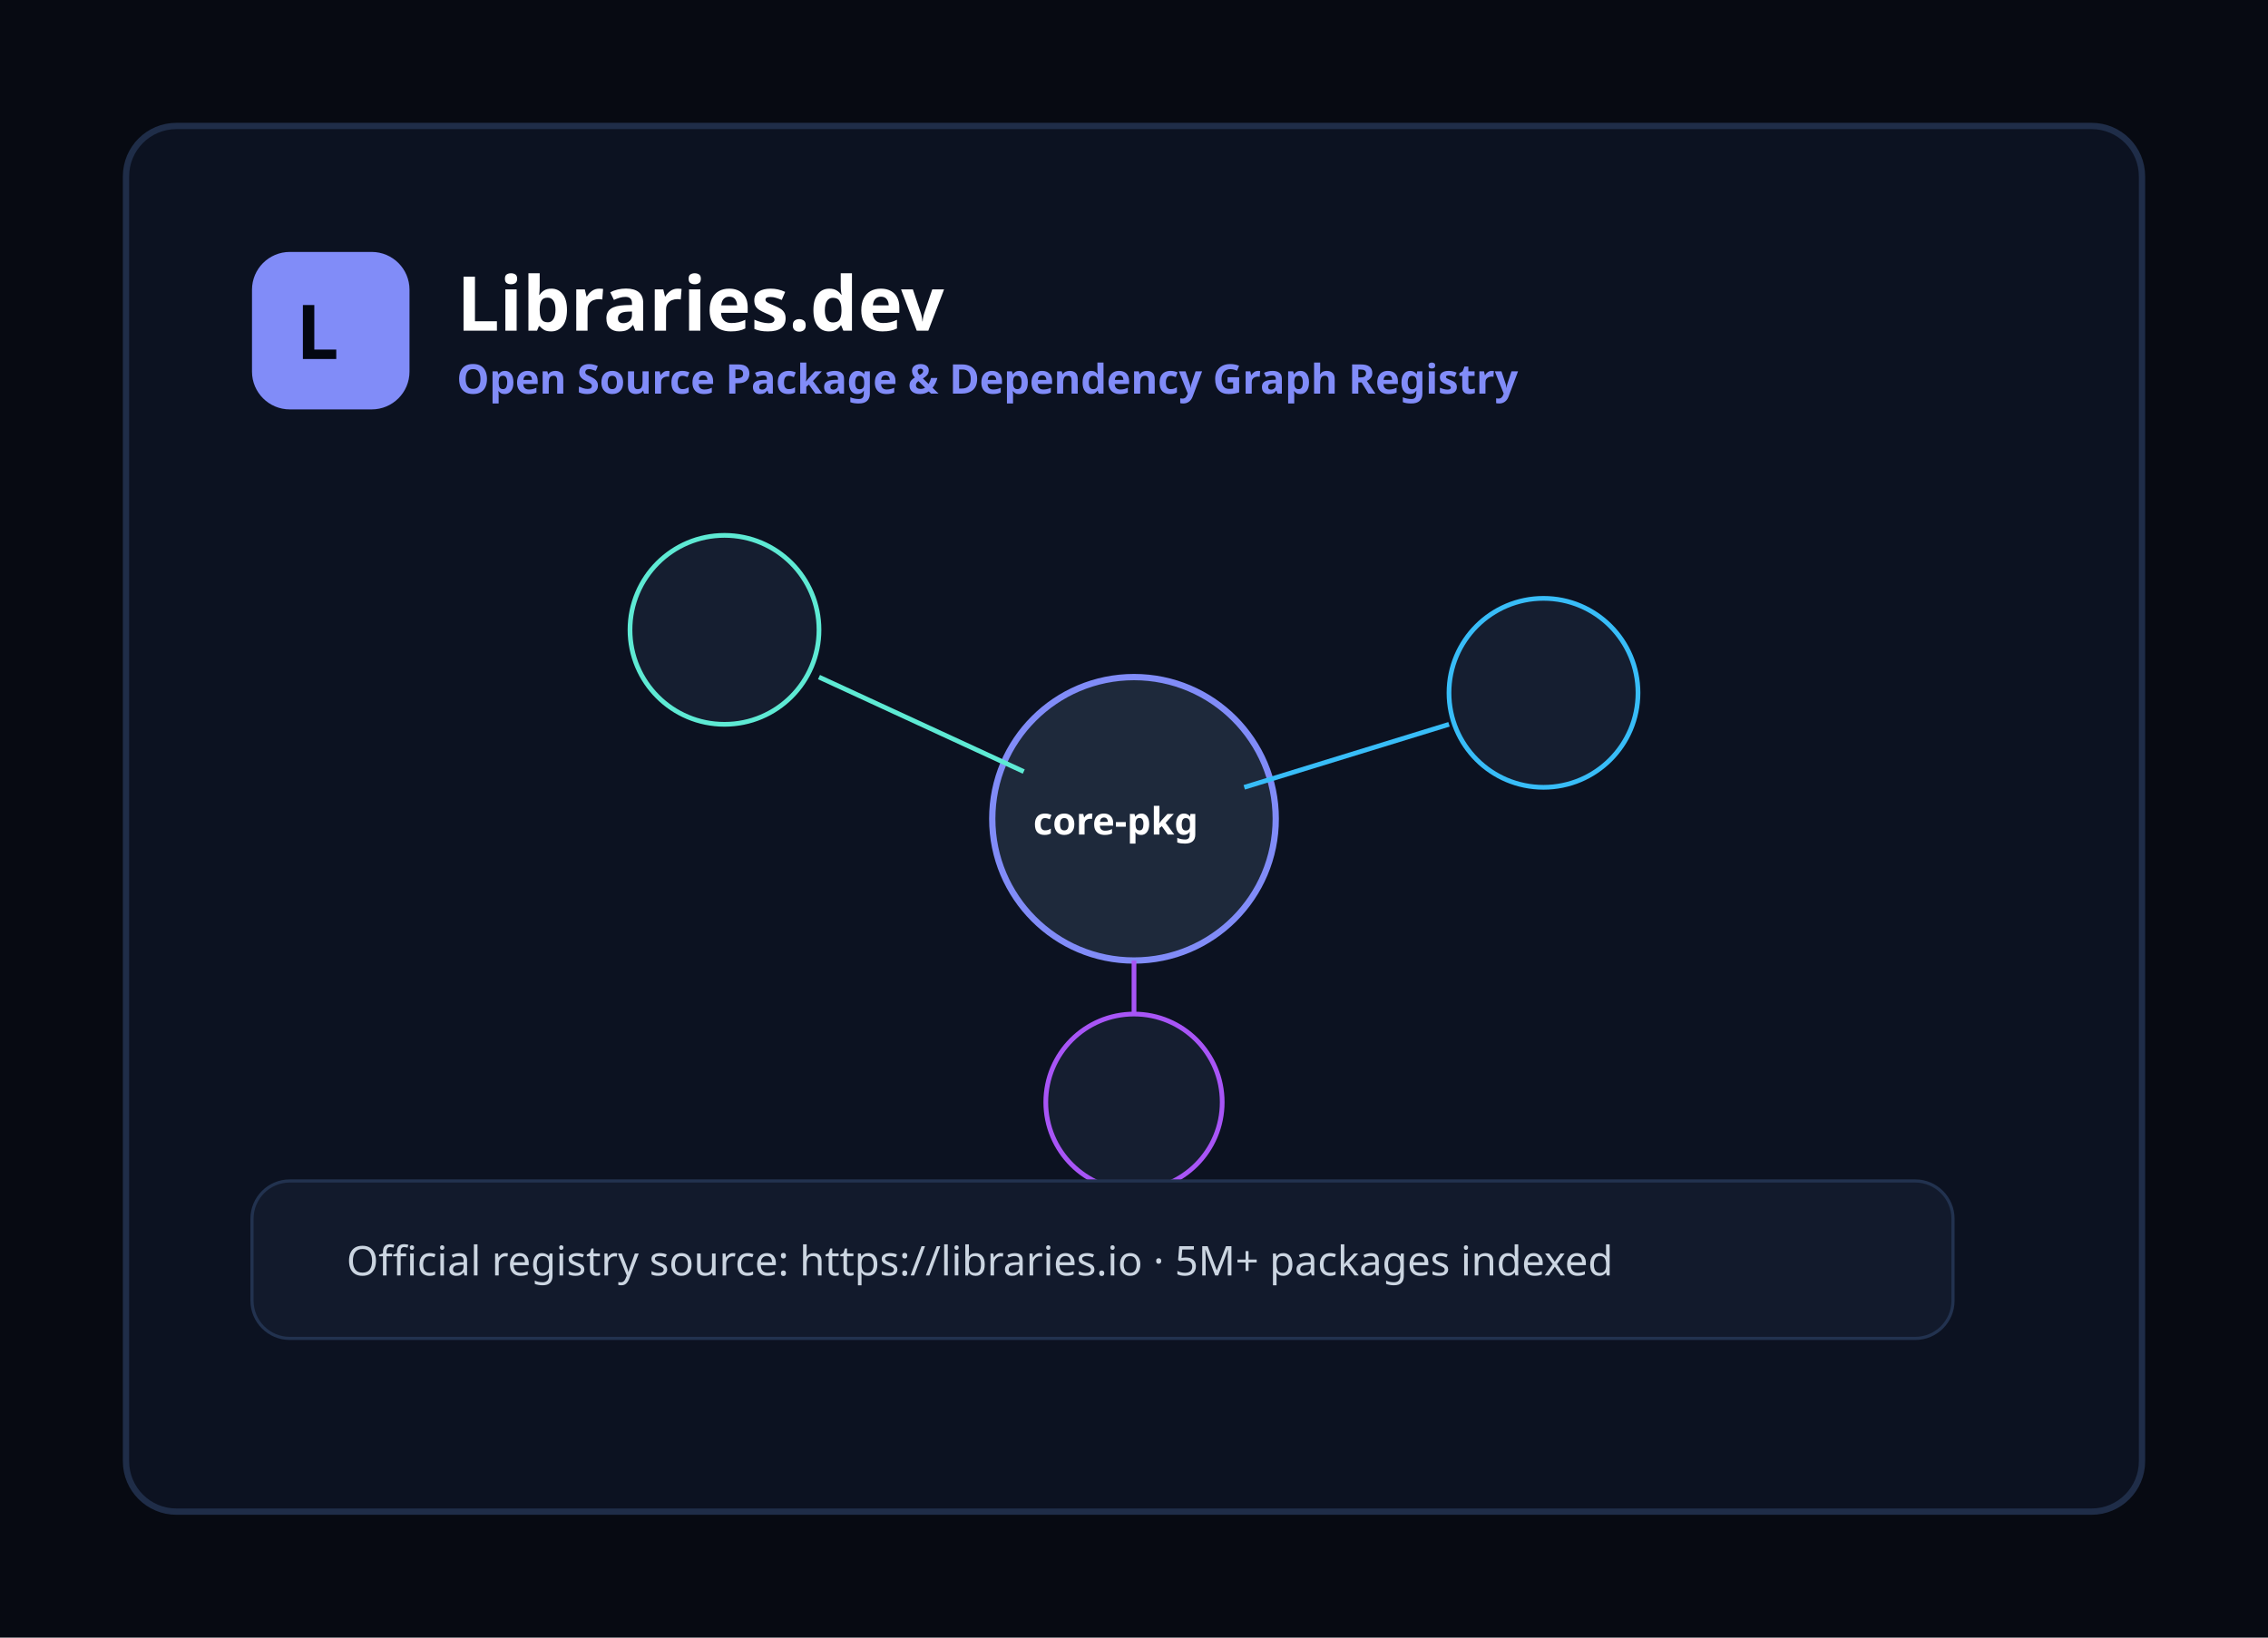
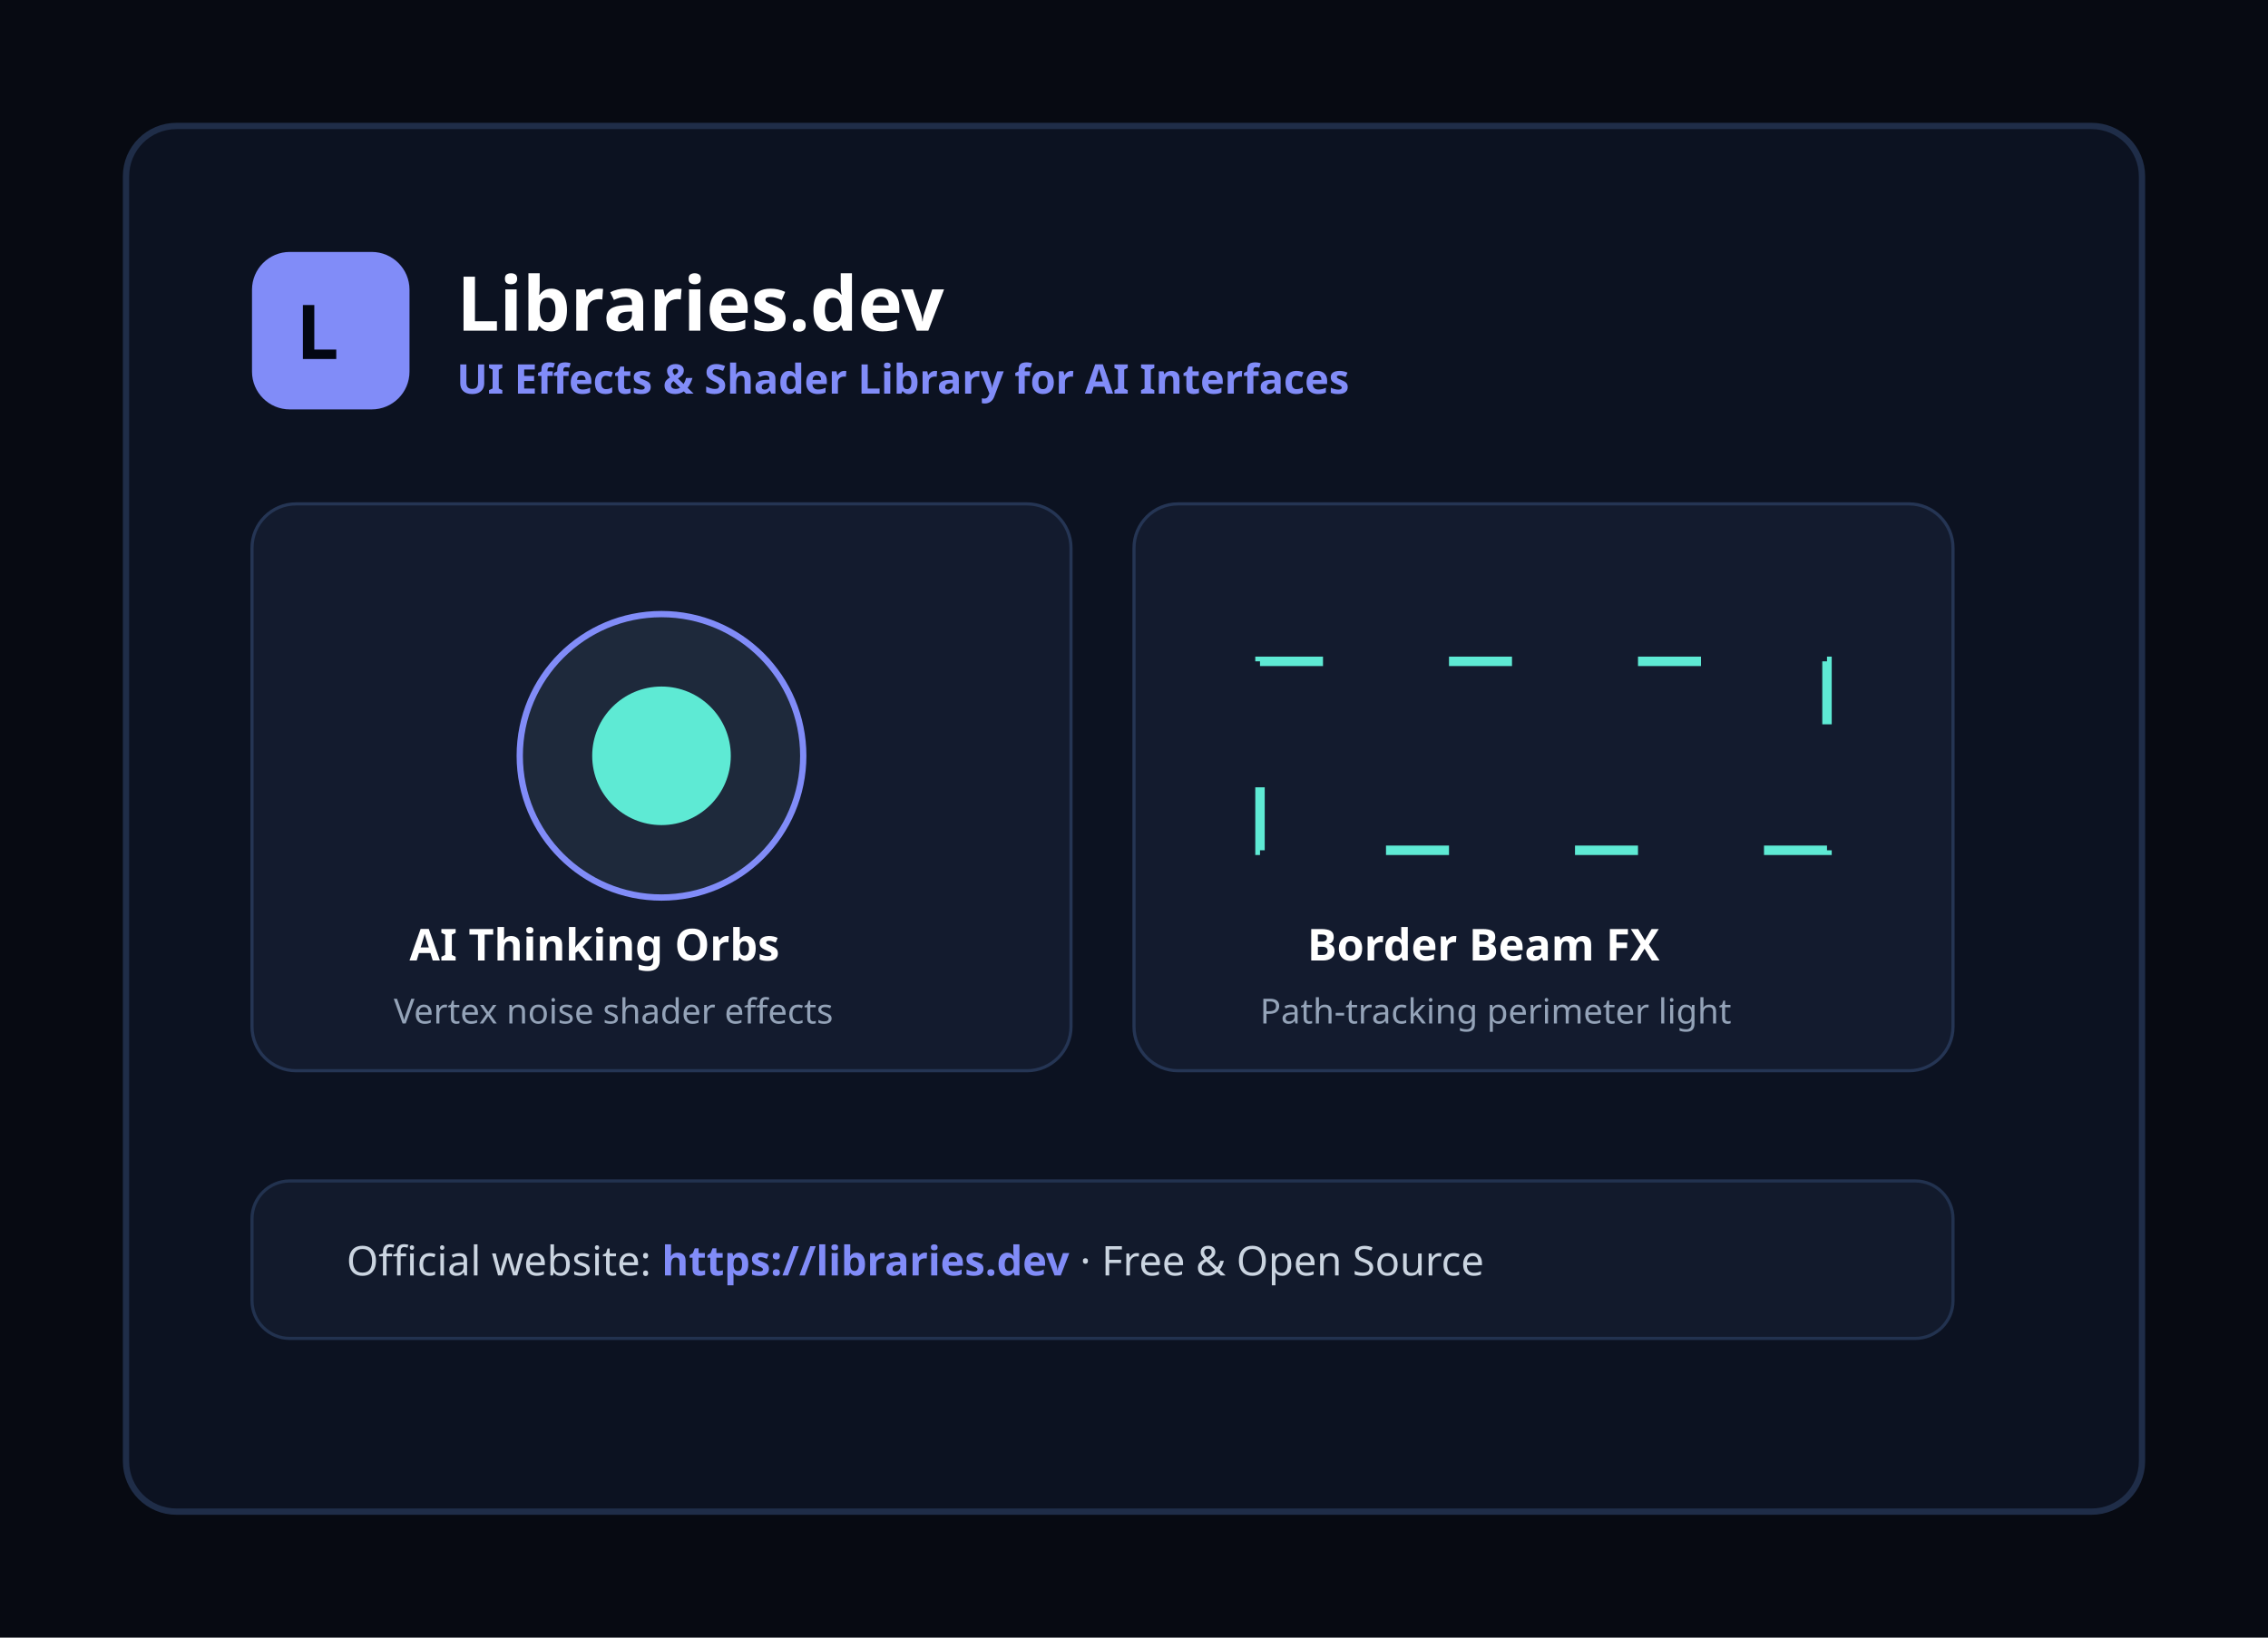
<svg xmlns="http://www.w3.org/2000/svg" viewBox="0 0 720 520" width="100%" height="100%">
  <rect width="720" height="520" fill="#070a12" />
  <rect x="40" y="40" width="640" height="440" rx="16" fill="#0c1221" stroke="#1f2d48" stroke-width="2" />
  <rect x="80" y="80" width="50" height="50" rx="12" fill="#818cf8" />
  <text x="94" y="114" fill="#030712" font-family="system-ui" font-weight="900" font-size="24">L</text>
  <text x="145" y="105" fill="#ffffff" font-family="system-ui" font-weight="800" font-size="24">Libraries.dev</text>
-   <text x="145" y="125" fill="#818cf8" font-family="system-ui" font-weight="600" font-size="13">Open Source Package &amp; Dependency Graph Registry</text>
-   <g transform="translate(360, 260)">
-     <circle cx="0" cy="0" r="45" fill="#1e293b" stroke="#818cf8" stroke-width="2" />
-     <text x="-32" y="5" fill="#ffffff" font-family="system-ui" font-weight="700" font-size="12">core-pkg</text>
-     <circle cx="-130" cy="-60" r="30" fill="#151e30" stroke="#5eead4" stroke-width="1.5" />
-     <line x1="-100" y1="-45" x2="-35" y2="-15" stroke="#5eead4" stroke-width="1.5" />
-     <circle cx="130" cy="-40" r="30" fill="#151e30" stroke="#38bdf8" stroke-width="1.5" />
-     <line x1="100" y1="-30" x2="35" y2="-10" stroke="#38bdf8" stroke-width="1.5" />
-     <circle cx="0" cy="90" r="28" fill="#151e30" stroke="#a855f7" stroke-width="1.5" />
-     <line x1="0" y1="62" x2="0" y2="45" stroke="#a855f7" stroke-width="1.5" />
+   <text x="145" y="125" fill="#818cf8" font-family="system-ui" font-weight="600" font-size="13">UI Effects &amp; Shader Library for AI Interfaces</text>
+   <g transform="translate(80, 160)">
+     <rect x="0" y="0" width="260" height="180" rx="14" fill="#131b2e" stroke="#253554" />
+     <circle cx="130" cy="80" r="45" fill="#1e293b" stroke="#818cf8" stroke-width="2" />
+     <circle cx="130" cy="80" r="22" fill="#5eead4" />
+     <text x="50" y="145" fill="#ffffff" font-family="system-ui" font-weight="700" font-size="14">AI Thinking Orbs</text>
+     <text x="45" y="165" fill="#94a3b8" font-family="system-ui" font-size="11">Vertex noise shader effects</text>
+   </g>
+   <g transform="translate(360, 160)">
+     <rect x="0" y="0" width="260" height="180" rx="14" fill="#131b2e" stroke="#253554" />
+     <path d="M40,50 L220,50 L220,110 L40,110 Z" fill="none" stroke="#5eead4" stroke-width="3" stroke-dasharray="20 40" />
+     <text x="55" y="145" fill="#ffffff" font-family="system-ui" font-weight="700" font-size="14">Border Beam FX</text>
+     <text x="40" y="165" fill="#94a3b8" font-family="system-ui" font-size="11">Path-tracking perimeter light</text>
  </g>
  <rect x="80" y="375" width="540" height="50" rx="12" fill="#121a2c" stroke="#22324f" />
-   <text x="110" y="405" fill="#cbd5e1" font-family="system-ui" font-size="13">Official registry source: https://libraries.io · 5M+ packages indexed</text>
+   <text x="110" y="405" fill="#cbd5e1" font-family="system-ui" font-size="13">Official website: <tspan fill="#818cf8" font-weight="700">https://libraries.dev</tspan> · Free &amp; Open Source</text>
</svg>
